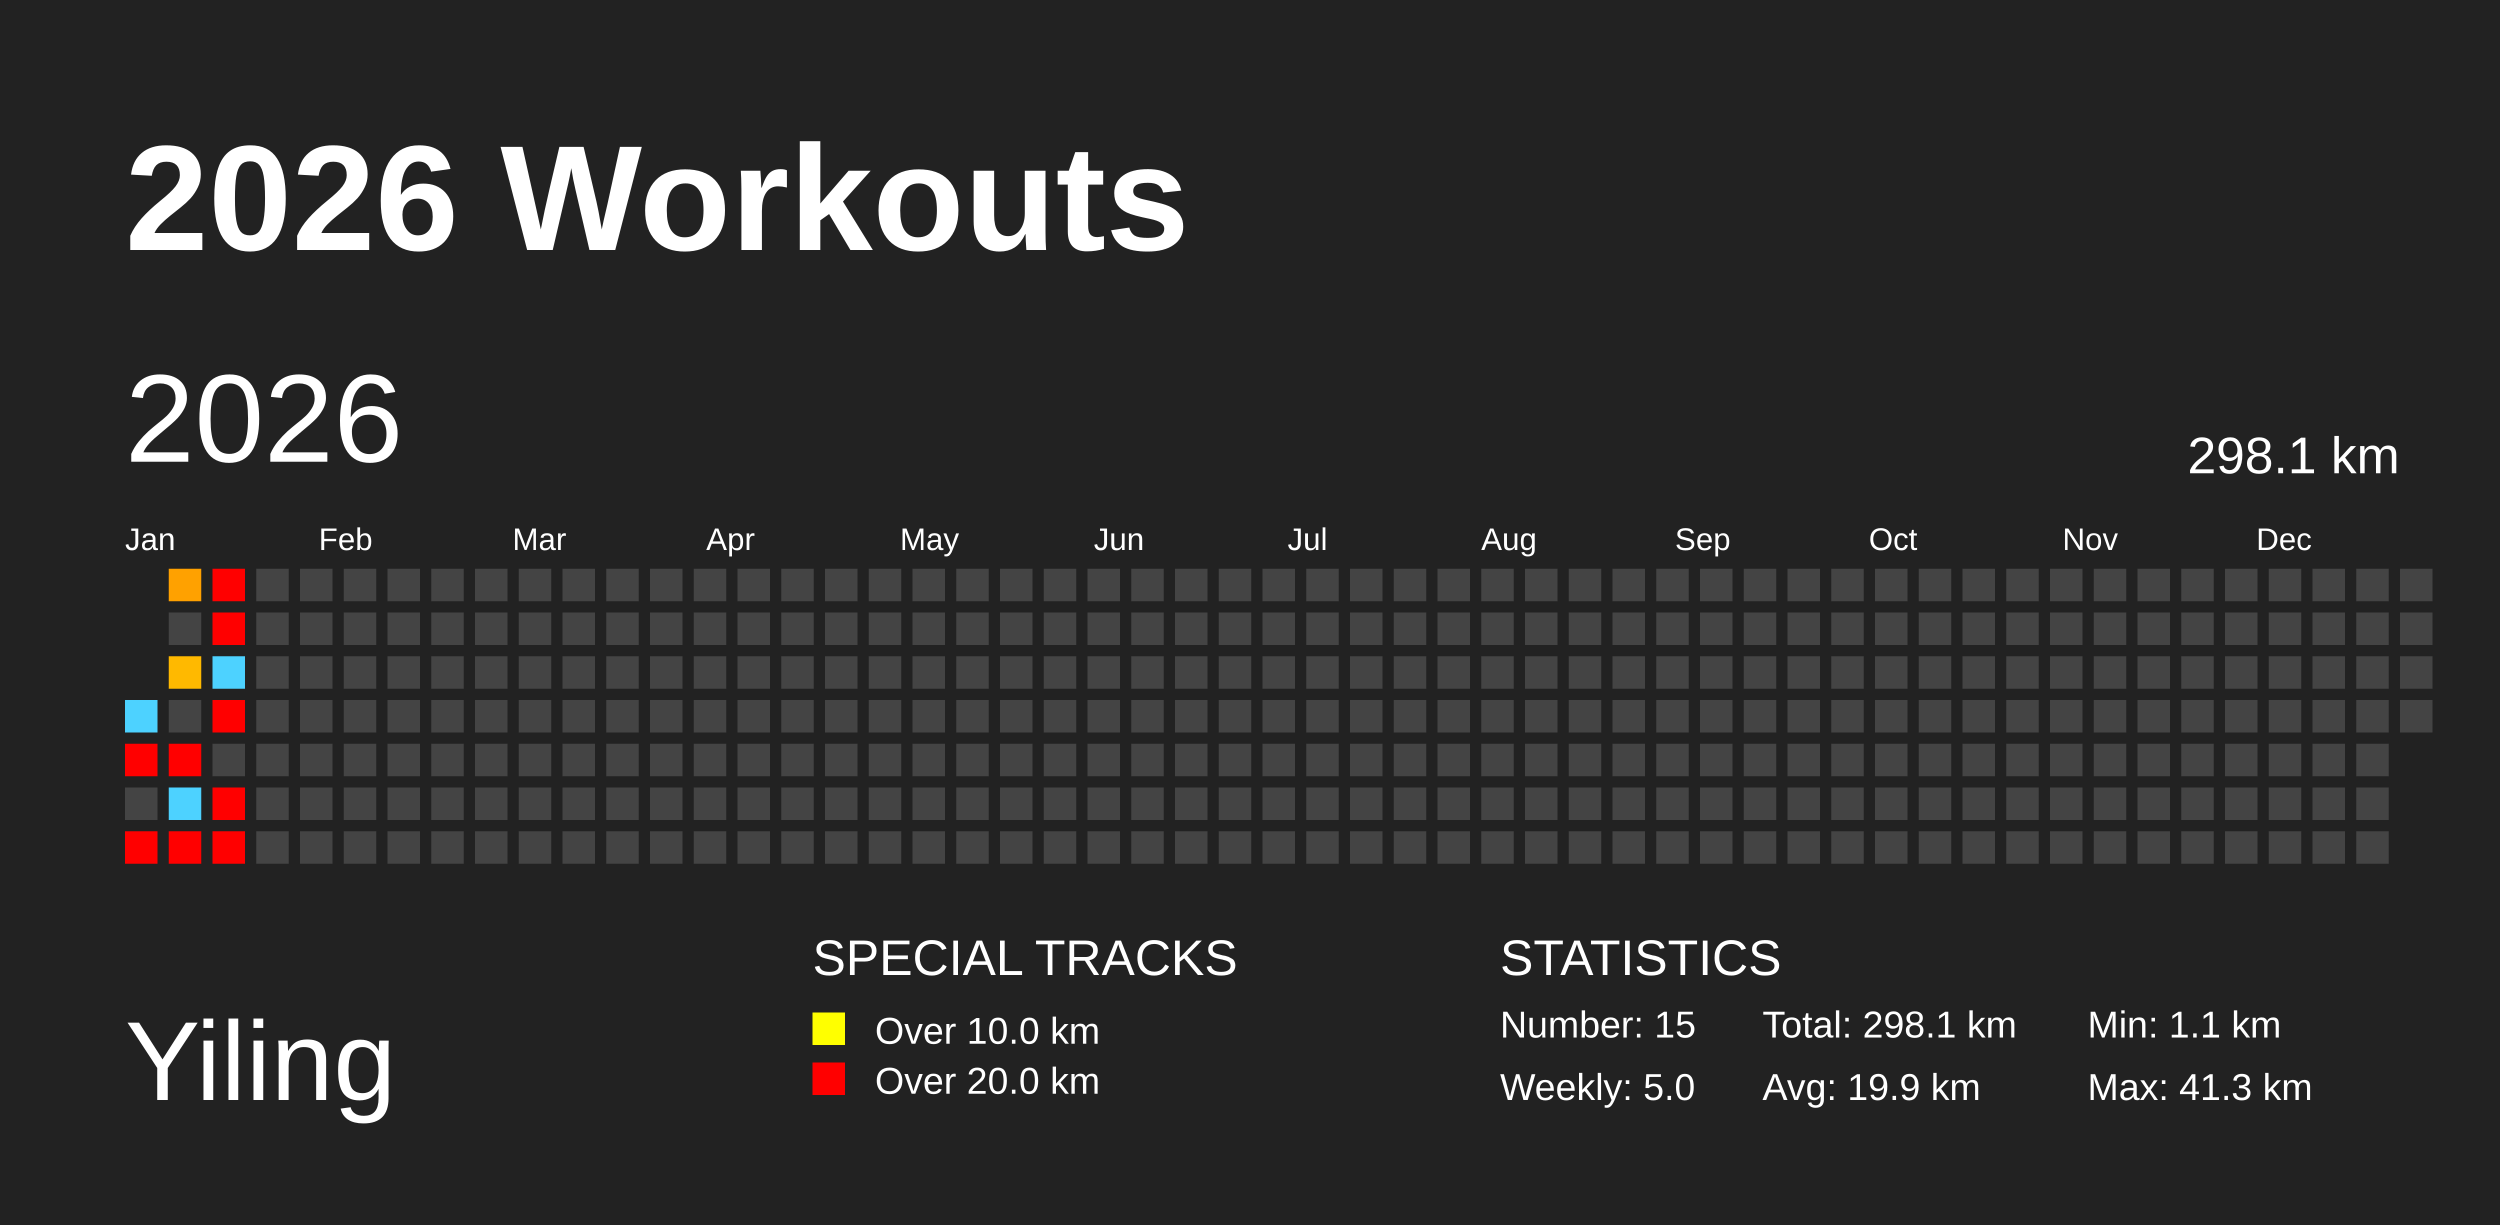
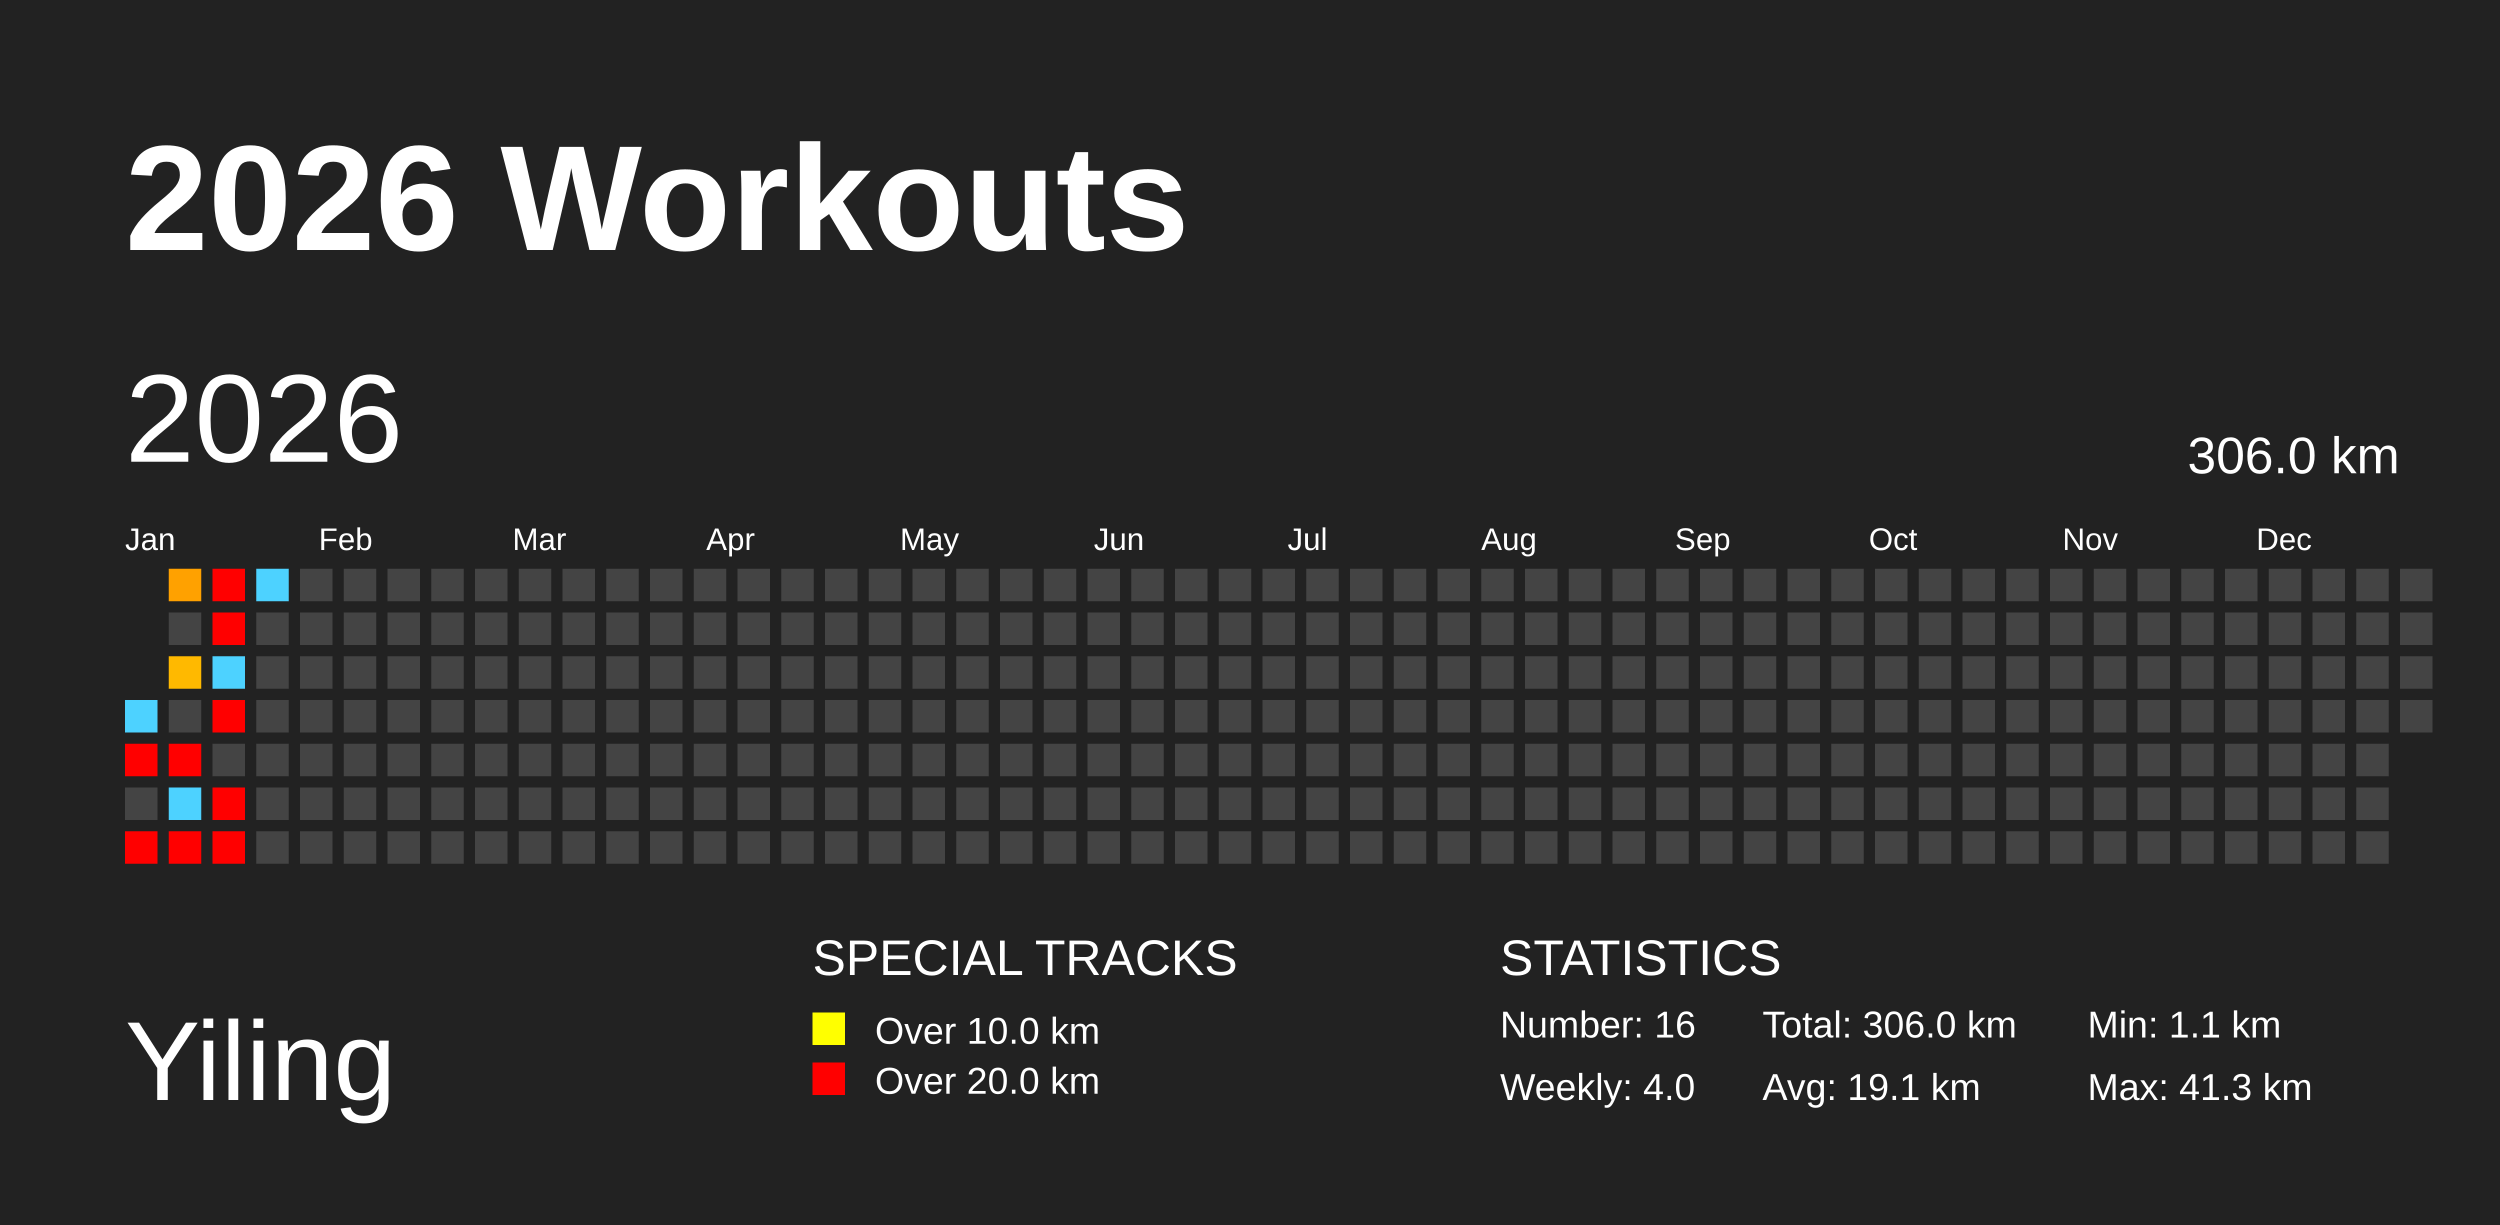
<svg xmlns="http://www.w3.org/2000/svg" baseProfile="full" height="98mm" version="1.1" viewBox="0,0,200,98" width="200mm">
  <defs />
  <rect fill="#222222" height="98" width="200" x="0" y="0" />
  <text fill="#FFFFFF" style="font-size:12px; font-family:Arial; font-weight:bold;" x="10" y="20">2026 Workouts</text>
  <text fill="#FFFFFF" style="font-size:9px; font-family:Arial" x="10" y="88">Yiling</text>
  <text fill="#FFFFFF" style="font-size:4px; font-family:Arial" x="65" y="78">SPECIAL TRACKS</text>
  <rect fill="yellow" height="2.6" width="2.6" x="65" y="81" />
  <text fill="#FFFFFF" style="font-size:3px; font-family:Arial" x="70" y="83.5">Over 10.0 km</text>
  <rect fill="red" height="2.6" width="2.6" x="65" y="85" />
  <text fill="#FFFFFF" style="font-size:3px; font-family:Arial" x="70" y="87.5">Over 20.0 km</text>
  <text fill="#FFFFFF" style="font-size:4px; font-family:Arial" x="120" y="78">STATISTICS</text>
-   <text fill="#FFFFFF" style="font-size:3px; font-family:Arial" x="120" y="83">Number: 15</text>
-   <text fill="#FFFFFF" style="font-size:3px; font-family:Arial" x="120" y="88">Weekly: 5.0</text>
-   <text fill="#FFFFFF" style="font-size:3px; font-family:Arial" x="141" y="83">Total: 298.1 km</text>
-   <text fill="#FFFFFF" style="font-size:3px; font-family:Arial" x="141" y="88">Avg: 19.9 km</text>
+   <text fill="#FFFFFF" style="font-size:3px; font-family:Arial" x="120" y="83">Number: 16</text>
+   <text fill="#FFFFFF" style="font-size:3px; font-family:Arial" x="120" y="88">Weekly: 4.0</text>
+   <text fill="#FFFFFF" style="font-size:3px; font-family:Arial" x="141" y="83">Total: 306.0 km</text>
+   <text fill="#FFFFFF" style="font-size:3px; font-family:Arial" x="141" y="88">Avg: 19.1 km</text>
  <text fill="#FFFFFF" style="font-size:3px; font-family:Arial" x="167" y="83">Min: 1.1 km</text>
  <text fill="#FFFFFF" style="font-size:3px; font-family:Arial" x="167" y="88">Max: 41.3 km</text>
  <text dominant-baseline="hanging" fill="#FFFFFF" style="font-size:10.0px; font-family:Arial;" x="10" y="30">2026</text>
-   <text dominant-baseline="hanging" fill="#FFFFFF" style="font-size:4.125px; font-family:Arial;" x="175" y="35">298.1 km</text>
+   <text dominant-baseline="hanging" fill="#FFFFFF" style="font-size:4.125px; font-family:Arial;" x="175" y="35">306.0 km</text>
  <text fill="#FFFFFF" style="font-size:2.5px; font-family:Arial" x="10.0" y="44">Jan</text>
  <text fill="#FFFFFF" style="font-size:2.5px; font-family:Arial" x="25.5" y="44">Feb</text>
  <text fill="#FFFFFF" style="font-size:2.5px; font-family:Arial" x="41.0" y="44">Mar</text>
  <text fill="#FFFFFF" style="font-size:2.5px; font-family:Arial" x="56.5" y="44">Apr</text>
  <text fill="#FFFFFF" style="font-size:2.5px; font-family:Arial" x="72.0" y="44">May</text>
  <text fill="#FFFFFF" style="font-size:2.5px; font-family:Arial" x="87.5" y="44">Jun</text>
  <text fill="#FFFFFF" style="font-size:2.5px; font-family:Arial" x="103.0" y="44">Jul</text>
  <text fill="#FFFFFF" style="font-size:2.5px; font-family:Arial" x="118.5" y="44">Aug</text>
  <text fill="#FFFFFF" style="font-size:2.5px; font-family:Arial" x="134.0" y="44">Sep</text>
  <text fill="#FFFFFF" style="font-size:2.5px; font-family:Arial" x="149.5" y="44">Oct</text>
  <text fill="#FFFFFF" style="font-size:2.5px; font-family:Arial" x="165.0" y="44">Nov</text>
  <text fill="#FFFFFF" style="font-size:2.5px; font-family:Arial" x="180.5" y="44">Dec</text>
  <rect fill="#4dd2ff" height="2.6" width="2.6" x="10.0" y="56.0" />
  <rect fill="red" height="2.6" width="2.6" x="10.0" y="59.5" />
  <rect fill="#444444" height="2.6" width="2.6" x="10.0" y="63.0" />
  <rect fill="red" height="2.6" width="2.6" x="10.0" y="66.5" />
  <rect fill="#ffa100" height="2.6" width="2.6" x="13.5" y="45.5" />
  <rect fill="#444444" height="2.6" width="2.6" x="13.5" y="49.0" />
  <rect fill="#ffb900" height="2.6" width="2.6" x="13.5" y="52.5" />
  <rect fill="#444444" height="2.6" width="2.6" x="13.5" y="56.0" />
  <rect fill="red" height="2.6" width="2.6" x="13.5" y="59.5" />
  <rect fill="#4dd2ff" height="2.6" width="2.6" x="13.5" y="63.0" />
  <rect fill="red" height="2.6" width="2.6" x="13.5" y="66.5" />
  <rect fill="red" height="2.6" width="2.6" x="17.0" y="45.5" />
  <rect fill="red" height="2.6" width="2.6" x="17.0" y="49.0" />
  <rect fill="#4dd2ff" height="2.6" width="2.6" x="17.0" y="52.5" />
  <rect fill="red" height="2.6" width="2.6" x="17.0" y="56.0" />
  <rect fill="#444444" height="2.6" width="2.6" x="17.0" y="59.5" />
  <rect fill="red" height="2.6" width="2.6" x="17.0" y="63.0" />
  <rect fill="red" height="2.6" width="2.6" x="17.0" y="66.5" />
-   <rect fill="#444444" height="2.6" width="2.6" x="20.5" y="45.5" />
+   <rect fill="#4dd2ff" height="2.6" width="2.6" x="20.5" y="45.5" />
  <rect fill="#444444" height="2.6" width="2.6" x="20.5" y="49.0" />
  <rect fill="#444444" height="2.6" width="2.6" x="20.5" y="52.5" />
  <rect fill="#444444" height="2.6" width="2.6" x="20.5" y="56.0" />
  <rect fill="#444444" height="2.6" width="2.6" x="20.5" y="59.5" />
  <rect fill="#444444" height="2.6" width="2.6" x="20.5" y="63.0" />
  <rect fill="#444444" height="2.6" width="2.6" x="20.5" y="66.5" />
  <rect fill="#444444" height="2.6" width="2.6" x="24.0" y="45.5" />
  <rect fill="#444444" height="2.6" width="2.6" x="24.0" y="49.0" />
  <rect fill="#444444" height="2.6" width="2.6" x="24.0" y="52.5" />
  <rect fill="#444444" height="2.6" width="2.6" x="24.0" y="56.0" />
  <rect fill="#444444" height="2.6" width="2.6" x="24.0" y="59.5" />
  <rect fill="#444444" height="2.6" width="2.6" x="24.0" y="63.0" />
  <rect fill="#444444" height="2.6" width="2.6" x="24.0" y="66.5" />
  <rect fill="#444444" height="2.6" width="2.6" x="27.5" y="45.5" />
  <rect fill="#444444" height="2.6" width="2.6" x="27.5" y="49.0" />
  <rect fill="#444444" height="2.6" width="2.6" x="27.5" y="52.5" />
  <rect fill="#444444" height="2.6" width="2.6" x="27.5" y="56.0" />
  <rect fill="#444444" height="2.6" width="2.6" x="27.5" y="59.5" />
  <rect fill="#444444" height="2.6" width="2.6" x="27.5" y="63.0" />
  <rect fill="#444444" height="2.6" width="2.6" x="27.5" y="66.5" />
  <rect fill="#444444" height="2.6" width="2.6" x="31.0" y="45.5" />
  <rect fill="#444444" height="2.6" width="2.6" x="31.0" y="49.0" />
  <rect fill="#444444" height="2.6" width="2.6" x="31.0" y="52.5" />
  <rect fill="#444444" height="2.6" width="2.6" x="31.0" y="56.0" />
  <rect fill="#444444" height="2.6" width="2.6" x="31.0" y="59.5" />
  <rect fill="#444444" height="2.6" width="2.6" x="31.0" y="63.0" />
  <rect fill="#444444" height="2.6" width="2.6" x="31.0" y="66.5" />
  <rect fill="#444444" height="2.6" width="2.6" x="34.5" y="45.5" />
  <rect fill="#444444" height="2.6" width="2.6" x="34.5" y="49.0" />
  <rect fill="#444444" height="2.6" width="2.6" x="34.5" y="52.5" />
  <rect fill="#444444" height="2.6" width="2.6" x="34.5" y="56.0" />
  <rect fill="#444444" height="2.6" width="2.6" x="34.5" y="59.5" />
  <rect fill="#444444" height="2.6" width="2.6" x="34.5" y="63.0" />
  <rect fill="#444444" height="2.6" width="2.6" x="34.5" y="66.5" />
  <rect fill="#444444" height="2.6" width="2.6" x="38.0" y="45.5" />
  <rect fill="#444444" height="2.6" width="2.6" x="38.0" y="49.0" />
  <rect fill="#444444" height="2.6" width="2.6" x="38.0" y="52.5" />
  <rect fill="#444444" height="2.6" width="2.6" x="38.0" y="56.0" />
  <rect fill="#444444" height="2.6" width="2.6" x="38.0" y="59.5" />
  <rect fill="#444444" height="2.6" width="2.6" x="38.0" y="63.0" />
  <rect fill="#444444" height="2.6" width="2.6" x="38.0" y="66.5" />
  <rect fill="#444444" height="2.6" width="2.6" x="41.5" y="45.5" />
  <rect fill="#444444" height="2.6" width="2.6" x="41.5" y="49.0" />
  <rect fill="#444444" height="2.6" width="2.6" x="41.5" y="52.5" />
  <rect fill="#444444" height="2.6" width="2.6" x="41.5" y="56.0" />
  <rect fill="#444444" height="2.6" width="2.6" x="41.5" y="59.5" />
  <rect fill="#444444" height="2.6" width="2.6" x="41.5" y="63.0" />
  <rect fill="#444444" height="2.6" width="2.6" x="41.5" y="66.5" />
  <rect fill="#444444" height="2.6" width="2.6" x="45.0" y="45.5" />
  <rect fill="#444444" height="2.6" width="2.6" x="45.0" y="49.0" />
  <rect fill="#444444" height="2.6" width="2.6" x="45.0" y="52.5" />
  <rect fill="#444444" height="2.6" width="2.6" x="45.0" y="56.0" />
  <rect fill="#444444" height="2.6" width="2.6" x="45.0" y="59.5" />
  <rect fill="#444444" height="2.6" width="2.6" x="45.0" y="63.0" />
  <rect fill="#444444" height="2.6" width="2.6" x="45.0" y="66.5" />
  <rect fill="#444444" height="2.6" width="2.6" x="48.5" y="45.5" />
  <rect fill="#444444" height="2.6" width="2.6" x="48.5" y="49.0" />
  <rect fill="#444444" height="2.6" width="2.6" x="48.5" y="52.5" />
  <rect fill="#444444" height="2.6" width="2.6" x="48.5" y="56.0" />
  <rect fill="#444444" height="2.6" width="2.6" x="48.5" y="59.5" />
  <rect fill="#444444" height="2.6" width="2.6" x="48.5" y="63.0" />
  <rect fill="#444444" height="2.6" width="2.6" x="48.5" y="66.5" />
  <rect fill="#444444" height="2.6" width="2.6" x="52.0" y="45.5" />
  <rect fill="#444444" height="2.6" width="2.6" x="52.0" y="49.0" />
  <rect fill="#444444" height="2.6" width="2.6" x="52.0" y="52.5" />
  <rect fill="#444444" height="2.6" width="2.6" x="52.0" y="56.0" />
  <rect fill="#444444" height="2.6" width="2.6" x="52.0" y="59.5" />
  <rect fill="#444444" height="2.6" width="2.6" x="52.0" y="63.0" />
  <rect fill="#444444" height="2.6" width="2.6" x="52.0" y="66.5" />
  <rect fill="#444444" height="2.6" width="2.6" x="55.5" y="45.5" />
  <rect fill="#444444" height="2.6" width="2.6" x="55.5" y="49.0" />
  <rect fill="#444444" height="2.6" width="2.6" x="55.5" y="52.5" />
  <rect fill="#444444" height="2.6" width="2.6" x="55.5" y="56.0" />
  <rect fill="#444444" height="2.6" width="2.6" x="55.5" y="59.5" />
  <rect fill="#444444" height="2.6" width="2.6" x="55.5" y="63.0" />
  <rect fill="#444444" height="2.6" width="2.6" x="55.5" y="66.5" />
  <rect fill="#444444" height="2.6" width="2.6" x="59.0" y="45.5" />
  <rect fill="#444444" height="2.6" width="2.6" x="59.0" y="49.0" />
  <rect fill="#444444" height="2.6" width="2.6" x="59.0" y="52.5" />
  <rect fill="#444444" height="2.6" width="2.6" x="59.0" y="56.0" />
  <rect fill="#444444" height="2.6" width="2.6" x="59.0" y="59.5" />
  <rect fill="#444444" height="2.6" width="2.6" x="59.0" y="63.0" />
  <rect fill="#444444" height="2.6" width="2.6" x="59.0" y="66.5" />
  <rect fill="#444444" height="2.6" width="2.6" x="62.5" y="45.5" />
  <rect fill="#444444" height="2.6" width="2.6" x="62.5" y="49.0" />
  <rect fill="#444444" height="2.6" width="2.6" x="62.5" y="52.5" />
  <rect fill="#444444" height="2.6" width="2.6" x="62.5" y="56.0" />
  <rect fill="#444444" height="2.6" width="2.6" x="62.5" y="59.5" />
  <rect fill="#444444" height="2.6" width="2.6" x="62.5" y="63.0" />
  <rect fill="#444444" height="2.6" width="2.6" x="62.5" y="66.5" />
  <rect fill="#444444" height="2.6" width="2.6" x="66.0" y="45.5" />
  <rect fill="#444444" height="2.6" width="2.6" x="66.0" y="49.0" />
  <rect fill="#444444" height="2.6" width="2.6" x="66.0" y="52.5" />
  <rect fill="#444444" height="2.6" width="2.6" x="66.0" y="56.0" />
  <rect fill="#444444" height="2.6" width="2.6" x="66.0" y="59.5" />
  <rect fill="#444444" height="2.6" width="2.6" x="66.0" y="63.0" />
  <rect fill="#444444" height="2.6" width="2.6" x="66.0" y="66.5" />
  <rect fill="#444444" height="2.6" width="2.6" x="69.5" y="45.5" />
  <rect fill="#444444" height="2.6" width="2.6" x="69.5" y="49.0" />
  <rect fill="#444444" height="2.6" width="2.6" x="69.5" y="52.5" />
  <rect fill="#444444" height="2.6" width="2.6" x="69.5" y="56.0" />
  <rect fill="#444444" height="2.6" width="2.6" x="69.5" y="59.5" />
  <rect fill="#444444" height="2.6" width="2.6" x="69.5" y="63.0" />
  <rect fill="#444444" height="2.6" width="2.6" x="69.5" y="66.5" />
  <rect fill="#444444" height="2.6" width="2.6" x="73.0" y="45.5" />
  <rect fill="#444444" height="2.6" width="2.6" x="73.0" y="49.0" />
  <rect fill="#444444" height="2.6" width="2.6" x="73.0" y="52.5" />
  <rect fill="#444444" height="2.6" width="2.6" x="73.0" y="56.0" />
  <rect fill="#444444" height="2.6" width="2.6" x="73.0" y="59.5" />
  <rect fill="#444444" height="2.6" width="2.6" x="73.0" y="63.0" />
  <rect fill="#444444" height="2.6" width="2.6" x="73.0" y="66.5" />
  <rect fill="#444444" height="2.6" width="2.6" x="76.5" y="45.5" />
  <rect fill="#444444" height="2.6" width="2.6" x="76.5" y="49.0" />
  <rect fill="#444444" height="2.6" width="2.6" x="76.5" y="52.5" />
  <rect fill="#444444" height="2.6" width="2.6" x="76.5" y="56.0" />
  <rect fill="#444444" height="2.6" width="2.6" x="76.5" y="59.5" />
  <rect fill="#444444" height="2.6" width="2.6" x="76.5" y="63.0" />
  <rect fill="#444444" height="2.6" width="2.6" x="76.5" y="66.5" />
  <rect fill="#444444" height="2.6" width="2.6" x="80.0" y="45.5" />
  <rect fill="#444444" height="2.6" width="2.6" x="80.0" y="49.0" />
  <rect fill="#444444" height="2.6" width="2.6" x="80.0" y="52.5" />
  <rect fill="#444444" height="2.6" width="2.6" x="80.0" y="56.0" />
  <rect fill="#444444" height="2.6" width="2.6" x="80.0" y="59.5" />
  <rect fill="#444444" height="2.6" width="2.6" x="80.0" y="63.0" />
  <rect fill="#444444" height="2.6" width="2.6" x="80.0" y="66.5" />
  <rect fill="#444444" height="2.6" width="2.6" x="83.5" y="45.5" />
  <rect fill="#444444" height="2.6" width="2.6" x="83.5" y="49.0" />
  <rect fill="#444444" height="2.6" width="2.6" x="83.5" y="52.5" />
  <rect fill="#444444" height="2.6" width="2.6" x="83.5" y="56.0" />
  <rect fill="#444444" height="2.6" width="2.6" x="83.5" y="59.5" />
  <rect fill="#444444" height="2.6" width="2.6" x="83.5" y="63.0" />
  <rect fill="#444444" height="2.6" width="2.6" x="83.5" y="66.5" />
  <rect fill="#444444" height="2.6" width="2.6" x="87.0" y="45.5" />
  <rect fill="#444444" height="2.6" width="2.6" x="87.0" y="49.0" />
  <rect fill="#444444" height="2.6" width="2.6" x="87.0" y="52.5" />
  <rect fill="#444444" height="2.6" width="2.6" x="87.0" y="56.0" />
  <rect fill="#444444" height="2.6" width="2.6" x="87.0" y="59.5" />
  <rect fill="#444444" height="2.6" width="2.6" x="87.0" y="63.0" />
  <rect fill="#444444" height="2.6" width="2.6" x="87.0" y="66.5" />
  <rect fill="#444444" height="2.6" width="2.6" x="90.5" y="45.5" />
  <rect fill="#444444" height="2.6" width="2.6" x="90.5" y="49.0" />
  <rect fill="#444444" height="2.6" width="2.6" x="90.5" y="52.5" />
  <rect fill="#444444" height="2.6" width="2.6" x="90.5" y="56.0" />
  <rect fill="#444444" height="2.6" width="2.6" x="90.5" y="59.5" />
  <rect fill="#444444" height="2.6" width="2.6" x="90.5" y="63.0" />
  <rect fill="#444444" height="2.6" width="2.6" x="90.5" y="66.5" />
  <rect fill="#444444" height="2.6" width="2.6" x="94.0" y="45.5" />
  <rect fill="#444444" height="2.6" width="2.6" x="94.0" y="49.0" />
  <rect fill="#444444" height="2.6" width="2.6" x="94.0" y="52.5" />
  <rect fill="#444444" height="2.6" width="2.6" x="94.0" y="56.0" />
  <rect fill="#444444" height="2.6" width="2.6" x="94.0" y="59.5" />
  <rect fill="#444444" height="2.6" width="2.6" x="94.0" y="63.0" />
  <rect fill="#444444" height="2.6" width="2.6" x="94.0" y="66.5" />
  <rect fill="#444444" height="2.6" width="2.6" x="97.5" y="45.5" />
  <rect fill="#444444" height="2.6" width="2.6" x="97.5" y="49.0" />
  <rect fill="#444444" height="2.6" width="2.6" x="97.5" y="52.5" />
  <rect fill="#444444" height="2.6" width="2.6" x="97.5" y="56.0" />
  <rect fill="#444444" height="2.6" width="2.6" x="97.5" y="59.5" />
  <rect fill="#444444" height="2.6" width="2.6" x="97.5" y="63.0" />
  <rect fill="#444444" height="2.6" width="2.6" x="97.5" y="66.5" />
  <rect fill="#444444" height="2.6" width="2.6" x="101.0" y="45.5" />
  <rect fill="#444444" height="2.6" width="2.6" x="101.0" y="49.0" />
  <rect fill="#444444" height="2.6" width="2.6" x="101.0" y="52.5" />
  <rect fill="#444444" height="2.6" width="2.6" x="101.0" y="56.0" />
  <rect fill="#444444" height="2.6" width="2.6" x="101.0" y="59.5" />
  <rect fill="#444444" height="2.6" width="2.6" x="101.0" y="63.0" />
  <rect fill="#444444" height="2.6" width="2.6" x="101.0" y="66.5" />
  <rect fill="#444444" height="2.6" width="2.6" x="104.5" y="45.5" />
  <rect fill="#444444" height="2.6" width="2.6" x="104.5" y="49.0" />
  <rect fill="#444444" height="2.6" width="2.6" x="104.5" y="52.5" />
  <rect fill="#444444" height="2.6" width="2.6" x="104.5" y="56.0" />
  <rect fill="#444444" height="2.6" width="2.6" x="104.5" y="59.5" />
  <rect fill="#444444" height="2.6" width="2.6" x="104.5" y="63.0" />
  <rect fill="#444444" height="2.6" width="2.6" x="104.5" y="66.5" />
  <rect fill="#444444" height="2.6" width="2.6" x="108.0" y="45.5" />
  <rect fill="#444444" height="2.6" width="2.6" x="108.0" y="49.0" />
  <rect fill="#444444" height="2.6" width="2.6" x="108.0" y="52.5" />
  <rect fill="#444444" height="2.6" width="2.6" x="108.0" y="56.0" />
  <rect fill="#444444" height="2.6" width="2.6" x="108.0" y="59.5" />
  <rect fill="#444444" height="2.6" width="2.6" x="108.0" y="63.0" />
  <rect fill="#444444" height="2.6" width="2.6" x="108.0" y="66.5" />
  <rect fill="#444444" height="2.6" width="2.6" x="111.5" y="45.5" />
  <rect fill="#444444" height="2.6" width="2.6" x="111.5" y="49.0" />
  <rect fill="#444444" height="2.6" width="2.6" x="111.5" y="52.5" />
  <rect fill="#444444" height="2.6" width="2.6" x="111.5" y="56.0" />
  <rect fill="#444444" height="2.6" width="2.6" x="111.5" y="59.5" />
  <rect fill="#444444" height="2.6" width="2.6" x="111.5" y="63.0" />
  <rect fill="#444444" height="2.6" width="2.6" x="111.5" y="66.5" />
  <rect fill="#444444" height="2.6" width="2.6" x="115.0" y="45.5" />
  <rect fill="#444444" height="2.6" width="2.6" x="115.0" y="49.0" />
  <rect fill="#444444" height="2.6" width="2.6" x="115.0" y="52.5" />
  <rect fill="#444444" height="2.6" width="2.6" x="115.0" y="56.0" />
  <rect fill="#444444" height="2.6" width="2.6" x="115.0" y="59.5" />
  <rect fill="#444444" height="2.6" width="2.6" x="115.0" y="63.0" />
  <rect fill="#444444" height="2.6" width="2.6" x="115.0" y="66.5" />
  <rect fill="#444444" height="2.6" width="2.6" x="118.5" y="45.5" />
  <rect fill="#444444" height="2.6" width="2.6" x="118.5" y="49.0" />
  <rect fill="#444444" height="2.6" width="2.6" x="118.5" y="52.5" />
  <rect fill="#444444" height="2.6" width="2.6" x="118.5" y="56.0" />
  <rect fill="#444444" height="2.6" width="2.6" x="118.5" y="59.5" />
  <rect fill="#444444" height="2.6" width="2.6" x="118.5" y="63.0" />
  <rect fill="#444444" height="2.6" width="2.6" x="118.5" y="66.5" />
  <rect fill="#444444" height="2.6" width="2.6" x="122.0" y="45.5" />
  <rect fill="#444444" height="2.6" width="2.6" x="122.0" y="49.0" />
  <rect fill="#444444" height="2.6" width="2.6" x="122.0" y="52.5" />
  <rect fill="#444444" height="2.6" width="2.6" x="122.0" y="56.0" />
  <rect fill="#444444" height="2.6" width="2.6" x="122.0" y="59.5" />
  <rect fill="#444444" height="2.6" width="2.6" x="122.0" y="63.0" />
  <rect fill="#444444" height="2.6" width="2.6" x="122.0" y="66.5" />
  <rect fill="#444444" height="2.6" width="2.6" x="125.5" y="45.5" />
  <rect fill="#444444" height="2.6" width="2.6" x="125.5" y="49.0" />
  <rect fill="#444444" height="2.6" width="2.6" x="125.5" y="52.5" />
  <rect fill="#444444" height="2.6" width="2.6" x="125.5" y="56.0" />
  <rect fill="#444444" height="2.6" width="2.6" x="125.5" y="59.5" />
  <rect fill="#444444" height="2.6" width="2.6" x="125.5" y="63.0" />
  <rect fill="#444444" height="2.6" width="2.6" x="125.5" y="66.5" />
  <rect fill="#444444" height="2.6" width="2.6" x="129.0" y="45.5" />
  <rect fill="#444444" height="2.6" width="2.6" x="129.0" y="49.0" />
  <rect fill="#444444" height="2.6" width="2.6" x="129.0" y="52.5" />
  <rect fill="#444444" height="2.6" width="2.6" x="129.0" y="56.0" />
  <rect fill="#444444" height="2.6" width="2.6" x="129.0" y="59.5" />
  <rect fill="#444444" height="2.6" width="2.6" x="129.0" y="63.0" />
  <rect fill="#444444" height="2.6" width="2.6" x="129.0" y="66.5" />
  <rect fill="#444444" height="2.6" width="2.6" x="132.5" y="45.5" />
  <rect fill="#444444" height="2.6" width="2.6" x="132.5" y="49.0" />
  <rect fill="#444444" height="2.6" width="2.6" x="132.5" y="52.5" />
  <rect fill="#444444" height="2.6" width="2.6" x="132.5" y="56.0" />
  <rect fill="#444444" height="2.6" width="2.6" x="132.5" y="59.5" />
  <rect fill="#444444" height="2.6" width="2.6" x="132.5" y="63.0" />
  <rect fill="#444444" height="2.6" width="2.6" x="132.5" y="66.5" />
  <rect fill="#444444" height="2.6" width="2.6" x="136.0" y="45.5" />
  <rect fill="#444444" height="2.6" width="2.6" x="136.0" y="49.0" />
  <rect fill="#444444" height="2.6" width="2.6" x="136.0" y="52.5" />
  <rect fill="#444444" height="2.6" width="2.6" x="136.0" y="56.0" />
  <rect fill="#444444" height="2.6" width="2.6" x="136.0" y="59.5" />
  <rect fill="#444444" height="2.6" width="2.6" x="136.0" y="63.0" />
  <rect fill="#444444" height="2.6" width="2.6" x="136.0" y="66.5" />
  <rect fill="#444444" height="2.6" width="2.6" x="139.5" y="45.5" />
  <rect fill="#444444" height="2.6" width="2.6" x="139.5" y="49.0" />
  <rect fill="#444444" height="2.6" width="2.6" x="139.5" y="52.5" />
  <rect fill="#444444" height="2.6" width="2.6" x="139.5" y="56.0" />
  <rect fill="#444444" height="2.6" width="2.6" x="139.5" y="59.5" />
  <rect fill="#444444" height="2.6" width="2.6" x="139.5" y="63.0" />
  <rect fill="#444444" height="2.6" width="2.6" x="139.5" y="66.5" />
  <rect fill="#444444" height="2.6" width="2.6" x="143.0" y="45.5" />
  <rect fill="#444444" height="2.6" width="2.6" x="143.0" y="49.0" />
  <rect fill="#444444" height="2.6" width="2.6" x="143.0" y="52.5" />
  <rect fill="#444444" height="2.6" width="2.6" x="143.0" y="56.0" />
  <rect fill="#444444" height="2.6" width="2.6" x="143.0" y="59.5" />
  <rect fill="#444444" height="2.6" width="2.6" x="143.0" y="63.0" />
  <rect fill="#444444" height="2.6" width="2.6" x="143.0" y="66.5" />
  <rect fill="#444444" height="2.6" width="2.6" x="146.5" y="45.5" />
  <rect fill="#444444" height="2.6" width="2.6" x="146.5" y="49.0" />
  <rect fill="#444444" height="2.6" width="2.6" x="146.5" y="52.5" />
  <rect fill="#444444" height="2.6" width="2.6" x="146.5" y="56.0" />
  <rect fill="#444444" height="2.6" width="2.6" x="146.5" y="59.5" />
  <rect fill="#444444" height="2.6" width="2.6" x="146.5" y="63.0" />
  <rect fill="#444444" height="2.6" width="2.6" x="146.5" y="66.5" />
  <rect fill="#444444" height="2.6" width="2.6" x="150.0" y="45.5" />
  <rect fill="#444444" height="2.6" width="2.6" x="150.0" y="49.0" />
  <rect fill="#444444" height="2.6" width="2.6" x="150.0" y="52.5" />
  <rect fill="#444444" height="2.6" width="2.6" x="150.0" y="56.0" />
  <rect fill="#444444" height="2.6" width="2.6" x="150.0" y="59.5" />
  <rect fill="#444444" height="2.6" width="2.6" x="150.0" y="63.0" />
  <rect fill="#444444" height="2.6" width="2.6" x="150.0" y="66.5" />
  <rect fill="#444444" height="2.6" width="2.6" x="153.5" y="45.5" />
  <rect fill="#444444" height="2.6" width="2.6" x="153.5" y="49.0" />
  <rect fill="#444444" height="2.6" width="2.6" x="153.5" y="52.5" />
  <rect fill="#444444" height="2.6" width="2.6" x="153.5" y="56.0" />
  <rect fill="#444444" height="2.6" width="2.6" x="153.5" y="59.5" />
  <rect fill="#444444" height="2.6" width="2.6" x="153.5" y="63.0" />
  <rect fill="#444444" height="2.6" width="2.6" x="153.5" y="66.5" />
  <rect fill="#444444" height="2.6" width="2.6" x="157.0" y="45.5" />
  <rect fill="#444444" height="2.6" width="2.6" x="157.0" y="49.0" />
  <rect fill="#444444" height="2.6" width="2.6" x="157.0" y="52.5" />
  <rect fill="#444444" height="2.6" width="2.6" x="157.0" y="56.0" />
  <rect fill="#444444" height="2.6" width="2.6" x="157.0" y="59.5" />
  <rect fill="#444444" height="2.6" width="2.6" x="157.0" y="63.0" />
  <rect fill="#444444" height="2.6" width="2.6" x="157.0" y="66.5" />
  <rect fill="#444444" height="2.6" width="2.6" x="160.5" y="45.5" />
  <rect fill="#444444" height="2.6" width="2.6" x="160.5" y="49.0" />
  <rect fill="#444444" height="2.6" width="2.6" x="160.5" y="52.5" />
  <rect fill="#444444" height="2.6" width="2.6" x="160.5" y="56.0" />
  <rect fill="#444444" height="2.6" width="2.6" x="160.5" y="59.5" />
  <rect fill="#444444" height="2.6" width="2.6" x="160.5" y="63.0" />
  <rect fill="#444444" height="2.6" width="2.6" x="160.5" y="66.5" />
  <rect fill="#444444" height="2.6" width="2.6" x="164.0" y="45.5" />
  <rect fill="#444444" height="2.6" width="2.6" x="164.0" y="49.0" />
  <rect fill="#444444" height="2.6" width="2.6" x="164.0" y="52.5" />
  <rect fill="#444444" height="2.6" width="2.6" x="164.0" y="56.0" />
  <rect fill="#444444" height="2.6" width="2.6" x="164.0" y="59.5" />
  <rect fill="#444444" height="2.6" width="2.6" x="164.0" y="63.0" />
  <rect fill="#444444" height="2.6" width="2.6" x="164.0" y="66.5" />
  <rect fill="#444444" height="2.6" width="2.6" x="167.5" y="45.5" />
  <rect fill="#444444" height="2.6" width="2.6" x="167.5" y="49.0" />
  <rect fill="#444444" height="2.6" width="2.6" x="167.5" y="52.5" />
  <rect fill="#444444" height="2.6" width="2.6" x="167.5" y="56.0" />
  <rect fill="#444444" height="2.6" width="2.6" x="167.5" y="59.5" />
  <rect fill="#444444" height="2.6" width="2.6" x="167.5" y="63.0" />
  <rect fill="#444444" height="2.6" width="2.6" x="167.5" y="66.5" />
  <rect fill="#444444" height="2.6" width="2.6" x="171.0" y="45.5" />
  <rect fill="#444444" height="2.6" width="2.6" x="171.0" y="49.0" />
  <rect fill="#444444" height="2.6" width="2.6" x="171.0" y="52.5" />
  <rect fill="#444444" height="2.6" width="2.6" x="171.0" y="56.0" />
  <rect fill="#444444" height="2.6" width="2.6" x="171.0" y="59.5" />
  <rect fill="#444444" height="2.6" width="2.6" x="171.0" y="63.0" />
  <rect fill="#444444" height="2.6" width="2.6" x="171.0" y="66.5" />
  <rect fill="#444444" height="2.6" width="2.6" x="174.5" y="45.5" />
  <rect fill="#444444" height="2.6" width="2.6" x="174.5" y="49.0" />
  <rect fill="#444444" height="2.6" width="2.6" x="174.5" y="52.5" />
  <rect fill="#444444" height="2.6" width="2.6" x="174.5" y="56.0" />
  <rect fill="#444444" height="2.6" width="2.6" x="174.5" y="59.5" />
  <rect fill="#444444" height="2.6" width="2.6" x="174.5" y="63.0" />
  <rect fill="#444444" height="2.6" width="2.6" x="174.5" y="66.5" />
  <rect fill="#444444" height="2.6" width="2.6" x="178.0" y="45.5" />
  <rect fill="#444444" height="2.6" width="2.6" x="178.0" y="49.0" />
  <rect fill="#444444" height="2.6" width="2.6" x="178.0" y="52.5" />
  <rect fill="#444444" height="2.6" width="2.6" x="178.0" y="56.0" />
  <rect fill="#444444" height="2.6" width="2.6" x="178.0" y="59.5" />
  <rect fill="#444444" height="2.6" width="2.6" x="178.0" y="63.0" />
  <rect fill="#444444" height="2.6" width="2.6" x="178.0" y="66.5" />
  <rect fill="#444444" height="2.6" width="2.6" x="181.5" y="45.5" />
  <rect fill="#444444" height="2.6" width="2.6" x="181.5" y="49.0" />
  <rect fill="#444444" height="2.6" width="2.6" x="181.5" y="52.5" />
  <rect fill="#444444" height="2.6" width="2.6" x="181.5" y="56.0" />
  <rect fill="#444444" height="2.6" width="2.6" x="181.5" y="59.5" />
  <rect fill="#444444" height="2.6" width="2.6" x="181.5" y="63.0" />
  <rect fill="#444444" height="2.6" width="2.6" x="181.5" y="66.5" />
  <rect fill="#444444" height="2.6" width="2.6" x="185.0" y="45.5" />
  <rect fill="#444444" height="2.6" width="2.6" x="185.0" y="49.0" />
  <rect fill="#444444" height="2.6" width="2.6" x="185.0" y="52.5" />
  <rect fill="#444444" height="2.6" width="2.6" x="185.0" y="56.0" />
  <rect fill="#444444" height="2.6" width="2.6" x="185.0" y="59.5" />
  <rect fill="#444444" height="2.6" width="2.6" x="185.0" y="63.0" />
  <rect fill="#444444" height="2.6" width="2.6" x="185.0" y="66.5" />
  <rect fill="#444444" height="2.6" width="2.6" x="188.5" y="45.5" />
  <rect fill="#444444" height="2.6" width="2.6" x="188.5" y="49.0" />
  <rect fill="#444444" height="2.6" width="2.6" x="188.5" y="52.5" />
  <rect fill="#444444" height="2.6" width="2.6" x="188.5" y="56.0" />
  <rect fill="#444444" height="2.6" width="2.6" x="188.5" y="59.5" />
  <rect fill="#444444" height="2.6" width="2.6" x="188.5" y="63.0" />
  <rect fill="#444444" height="2.6" width="2.6" x="188.5" y="66.5" />
  <rect fill="#444444" height="2.6" width="2.6" x="192.0" y="45.5" />
  <rect fill="#444444" height="2.6" width="2.6" x="192.0" y="49.0" />
  <rect fill="#444444" height="2.6" width="2.6" x="192.0" y="52.5" />
  <rect fill="#444444" height="2.6" width="2.6" x="192.0" y="56.0" />
</svg>
